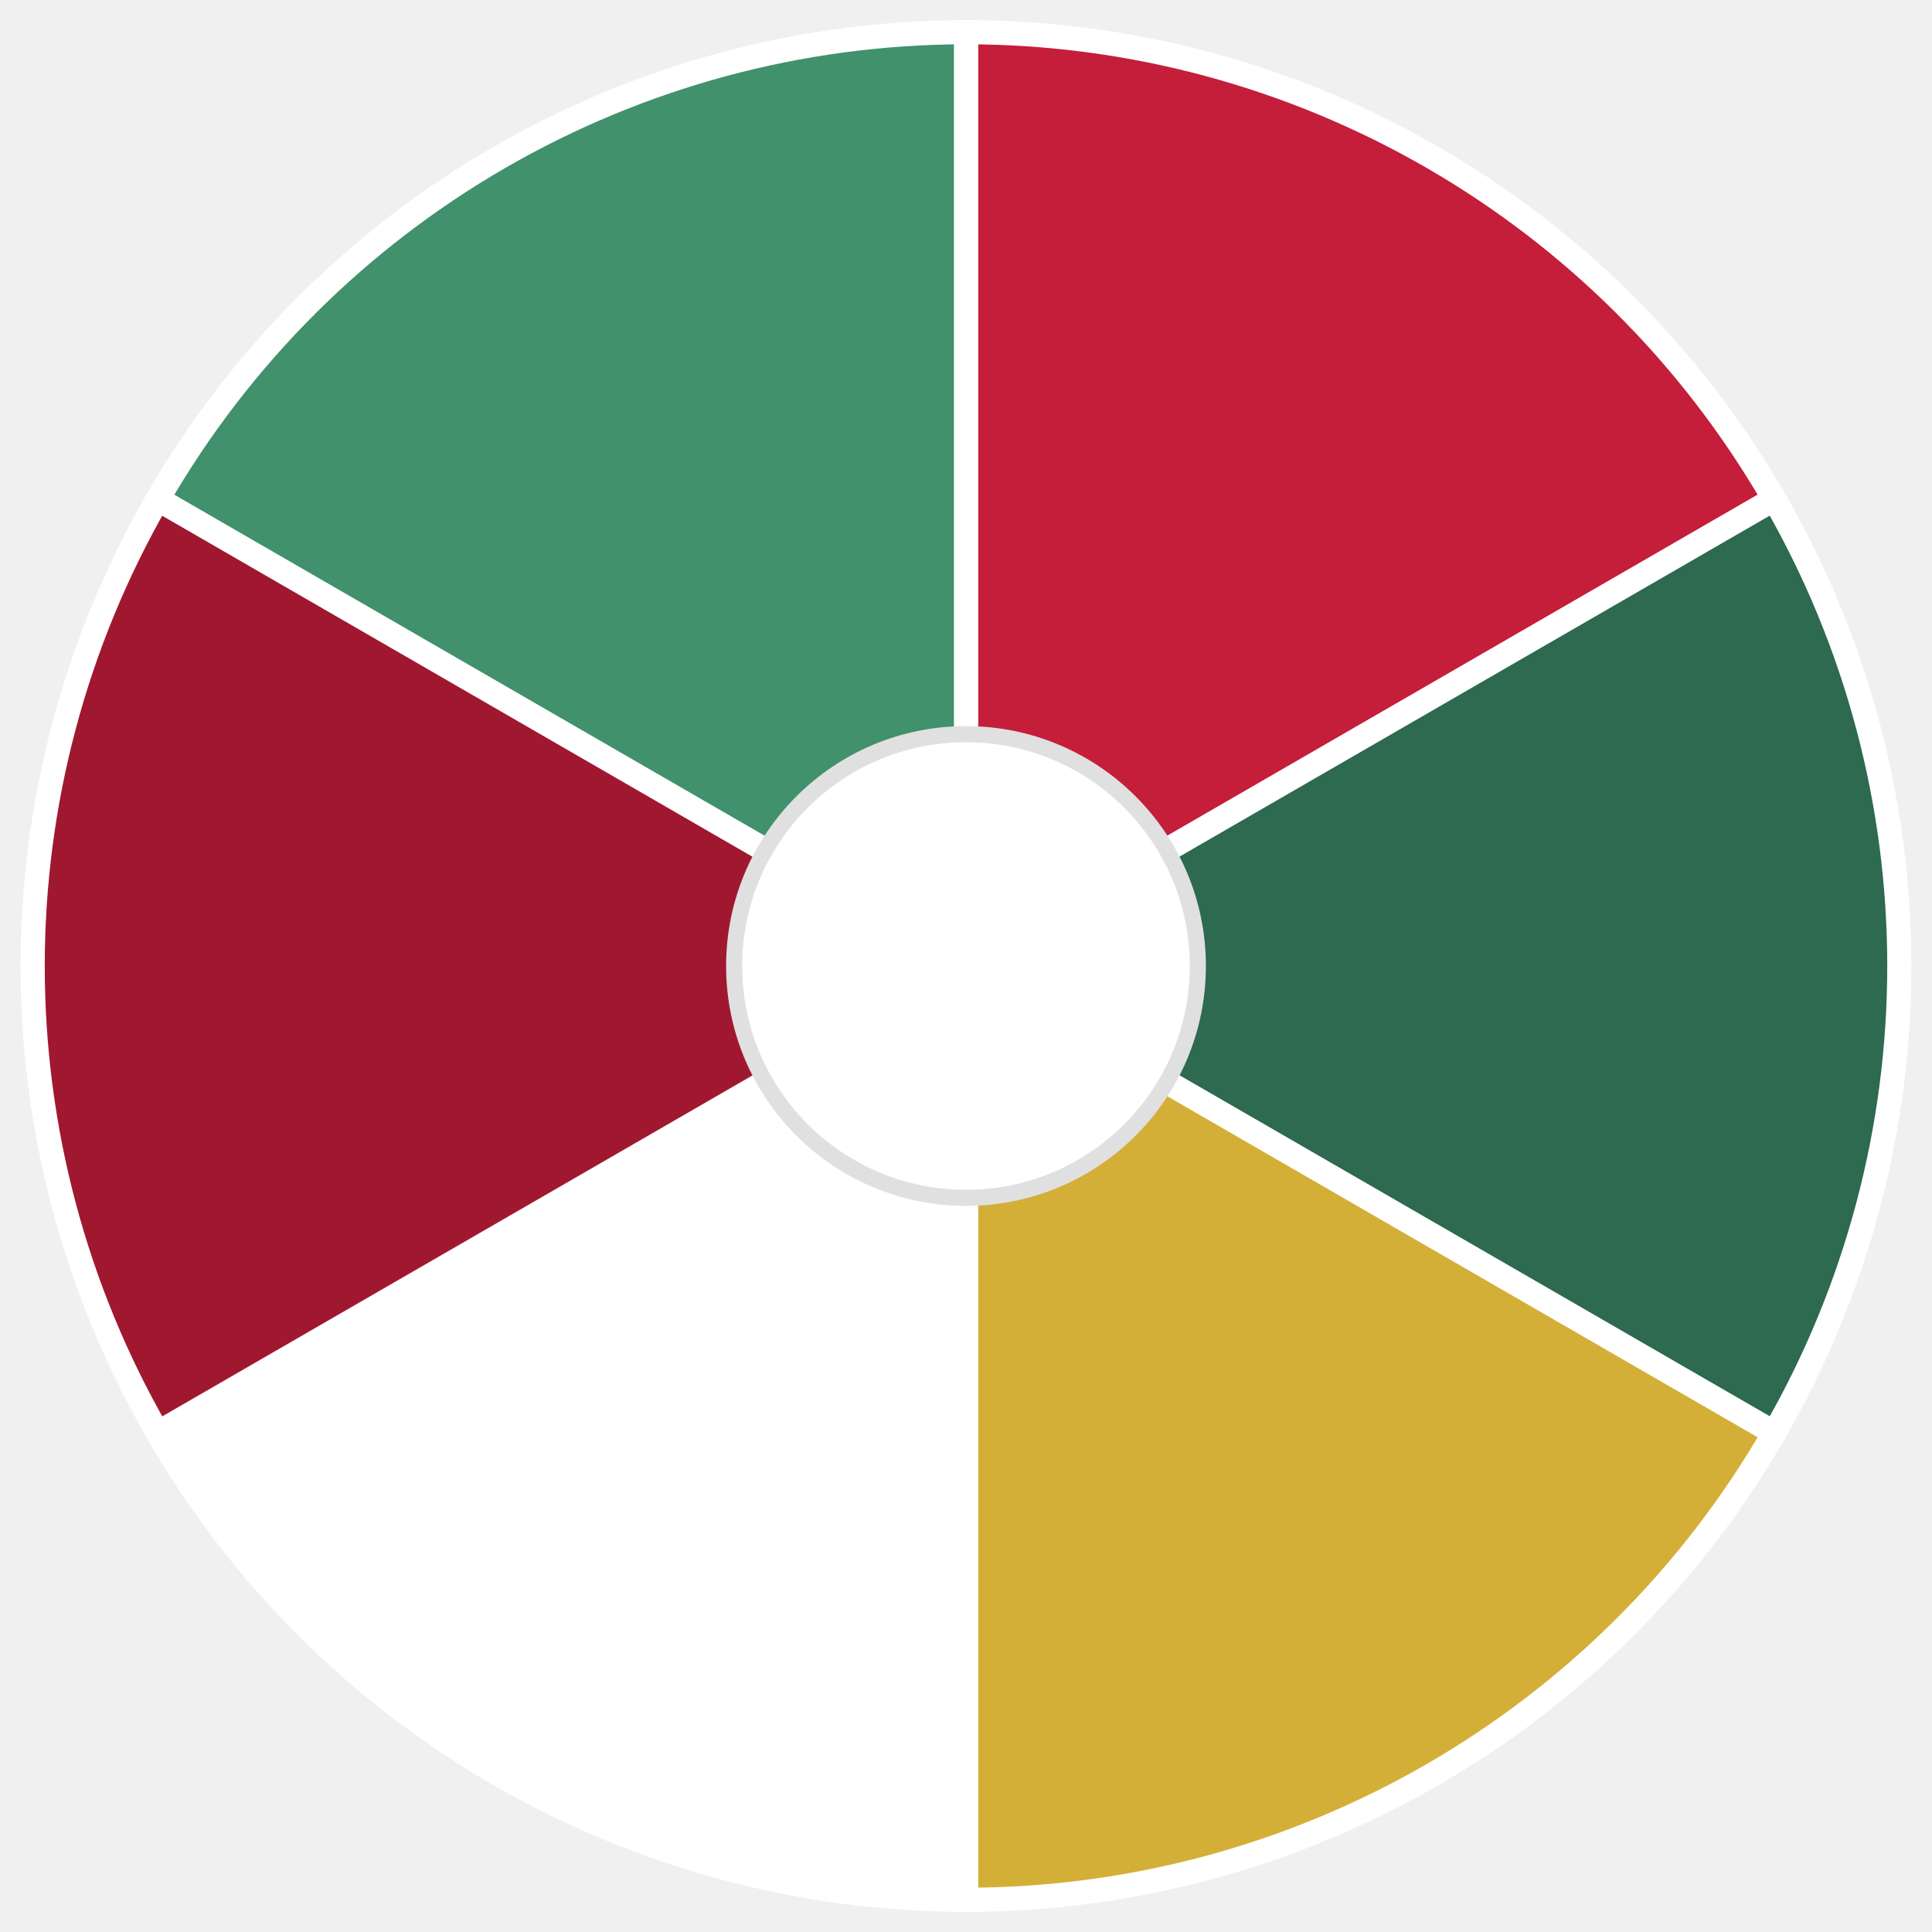
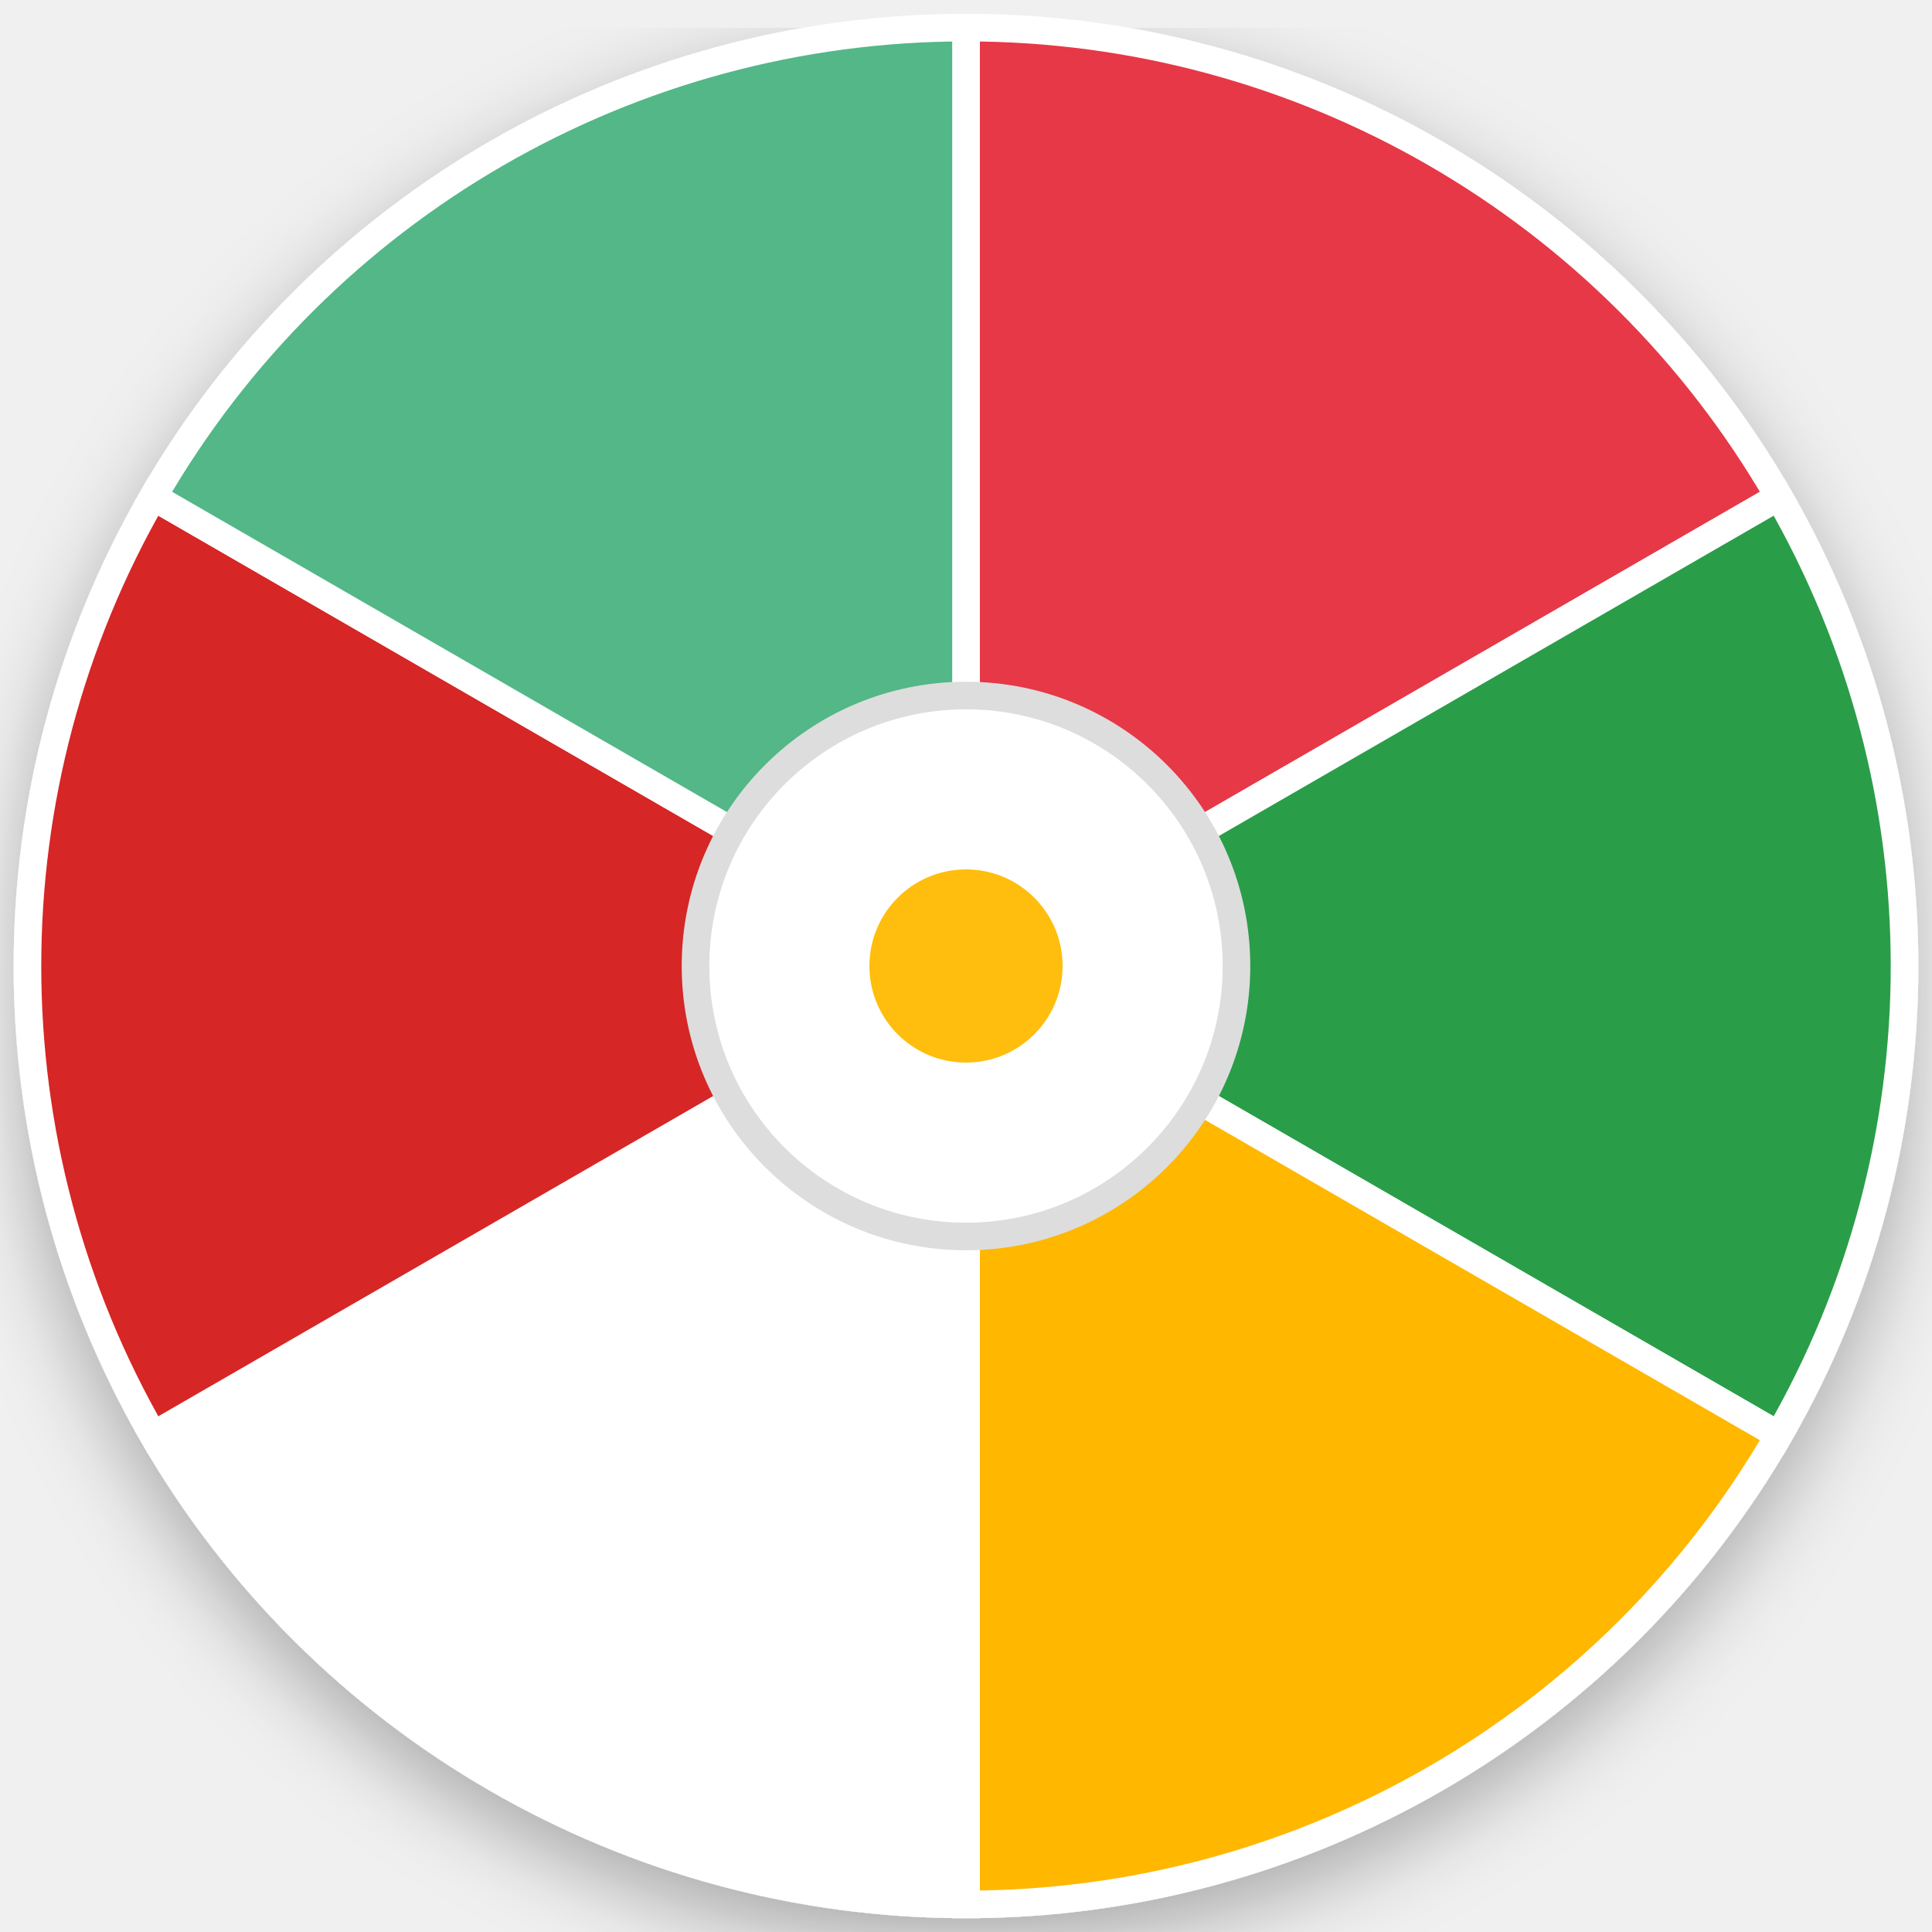
- <svg xmlns="http://www.w3.org/2000/svg" width="120" height="120" viewBox="0 0 120 120">
-   <circle cx="60.0" cy="60.0" r="58.0" fill="white" />
-   <path d="M60.0,60.0 L60.0,2.0 A58.0,58.0 0 0 1 110.2,31.0 Z" fill="#c41e3a" stroke="white" stroke-width="1.5" />
-   <path d="M60.0,60.0 L110.2,31.0 A58.0,58.0 0 0 1 110.2,89.0 Z" fill="#2d6a4f" stroke="white" stroke-width="1.5" />
-   <path d="M60.0,60.0 L110.2,89.0 A58.0,58.0 0 0 1 60.0,118.0 Z" fill="#d4af37" stroke="white" stroke-width="1.5" />
-   <path d="M60.0,60.0 L60.0,118.0 A58.0,58.0 0 0 1 9.8,89.0 Z" fill="#ffffff" stroke="white" stroke-width="1.5" />
-   <path d="M60.0,60.0 L9.8,89.0 A58.0,58.0 0 0 1 9.8,31.0 Z" fill="#a01830" stroke="white" stroke-width="1.5" />
-   <path d="M60.0,60.0 L9.8,31.0 A58.0,58.0 0 0 1 60.0,2.0 Z" fill="#40916c" stroke="white" stroke-width="1.5" />
-   <circle cx="60.0" cy="60.0" r="14.4" fill="white" stroke="#e0e0e0" stroke-width="1" />
+ <svg xmlns="http://www.w3.org/2000/svg" width="140" height="140" viewBox="0 0 140 140">
+   <defs>
+     <filter id="sh">
+       <feDropShadow dx="0" dy="2" stdDeviation="3" flood-opacity="0.3" />
+     </filter>
+   </defs>
+   <g filter="url(#sh)">
+     <circle cx="70.0" cy="70.0" r="68.0" fill="white" />
+     <path d="M70.0,70.0 L70.0,2.0 A68.0,68.0 0 0 1 128.9,36.0 Z" fill="#e63946" stroke="white" stroke-width="2" />
+     <path d="M70.0,70.0 L128.9,36.0 A68.0,68.0 0 0 1 128.9,104.0 Z" fill="#2a9d48" stroke="white" stroke-width="2" />
+     <path d="M70.0,70.0 L128.9,104.0 A68.0,68.0 0 0 1 70.0,138.0 Z" fill="#ffb703" stroke="white" stroke-width="2" />
+     <path d="M70.0,70.0 L70.0,138.0 A68.0,68.0 0 0 1 11.1,104.0 Z" fill="#ffffff" stroke="white" stroke-width="2" />
+     <path d="M70.0,70.0 L11.1,104.0 A68.0,68.0 0 0 1 11.1,36.0 Z" fill="#d62828" stroke="white" stroke-width="2" />
+     <path d="M70.0,70.0 L11.1,36.0 A68.0,68.0 0 0 1 70.0,2.0 Z" fill="#52b788" stroke="white" stroke-width="2" />
+     <circle cx="70.0" cy="70.0" r="19.6" fill="white" stroke="#ddd" stroke-width="2" />
+     <circle cx="70.0" cy="70.0" r="7.0" fill="#ffbe0b" />
+   </g>
</svg>
